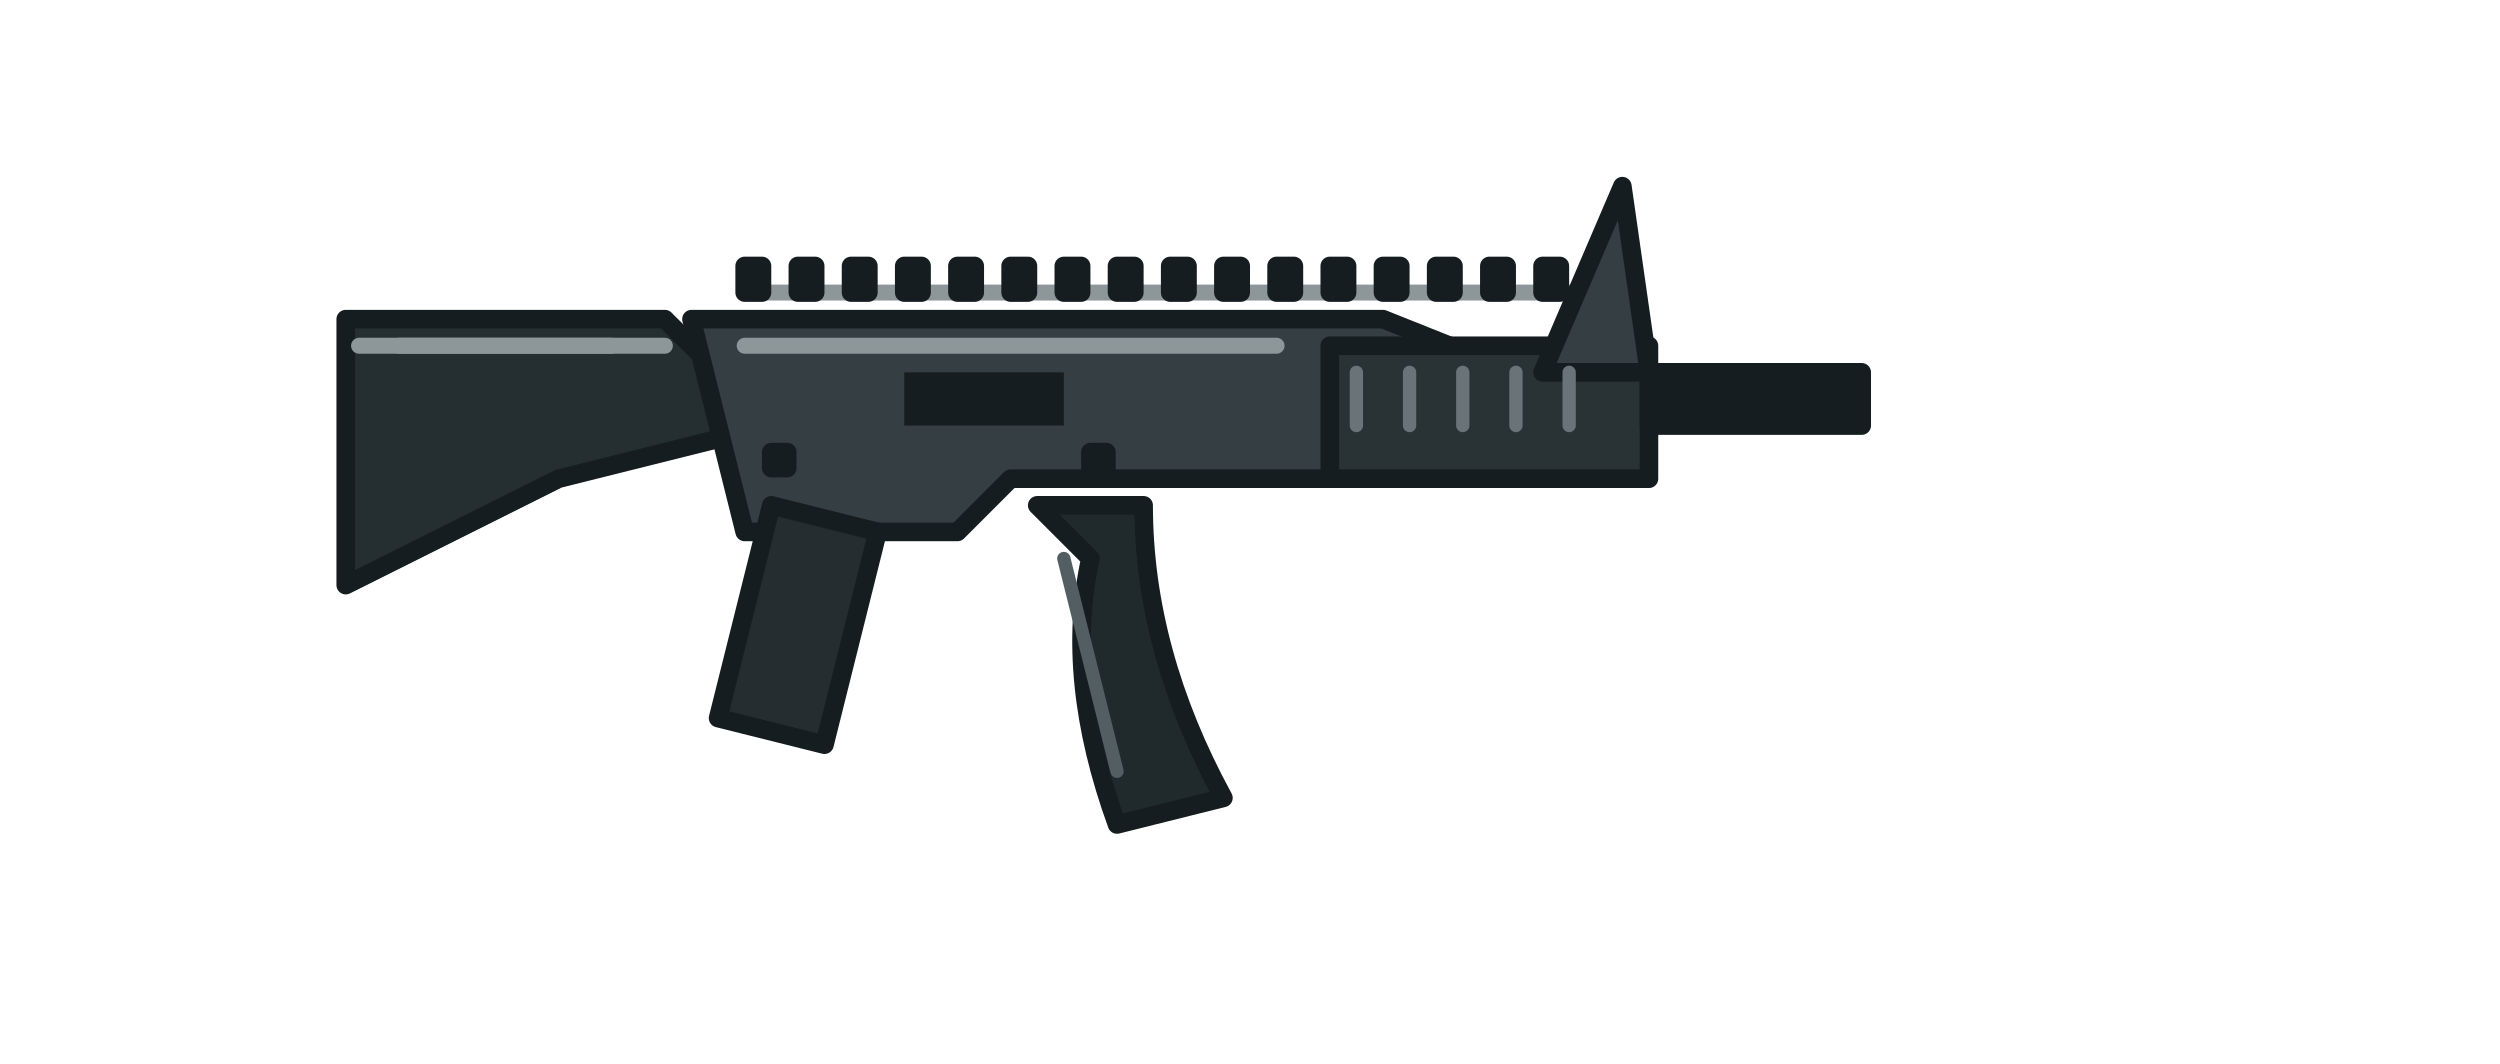
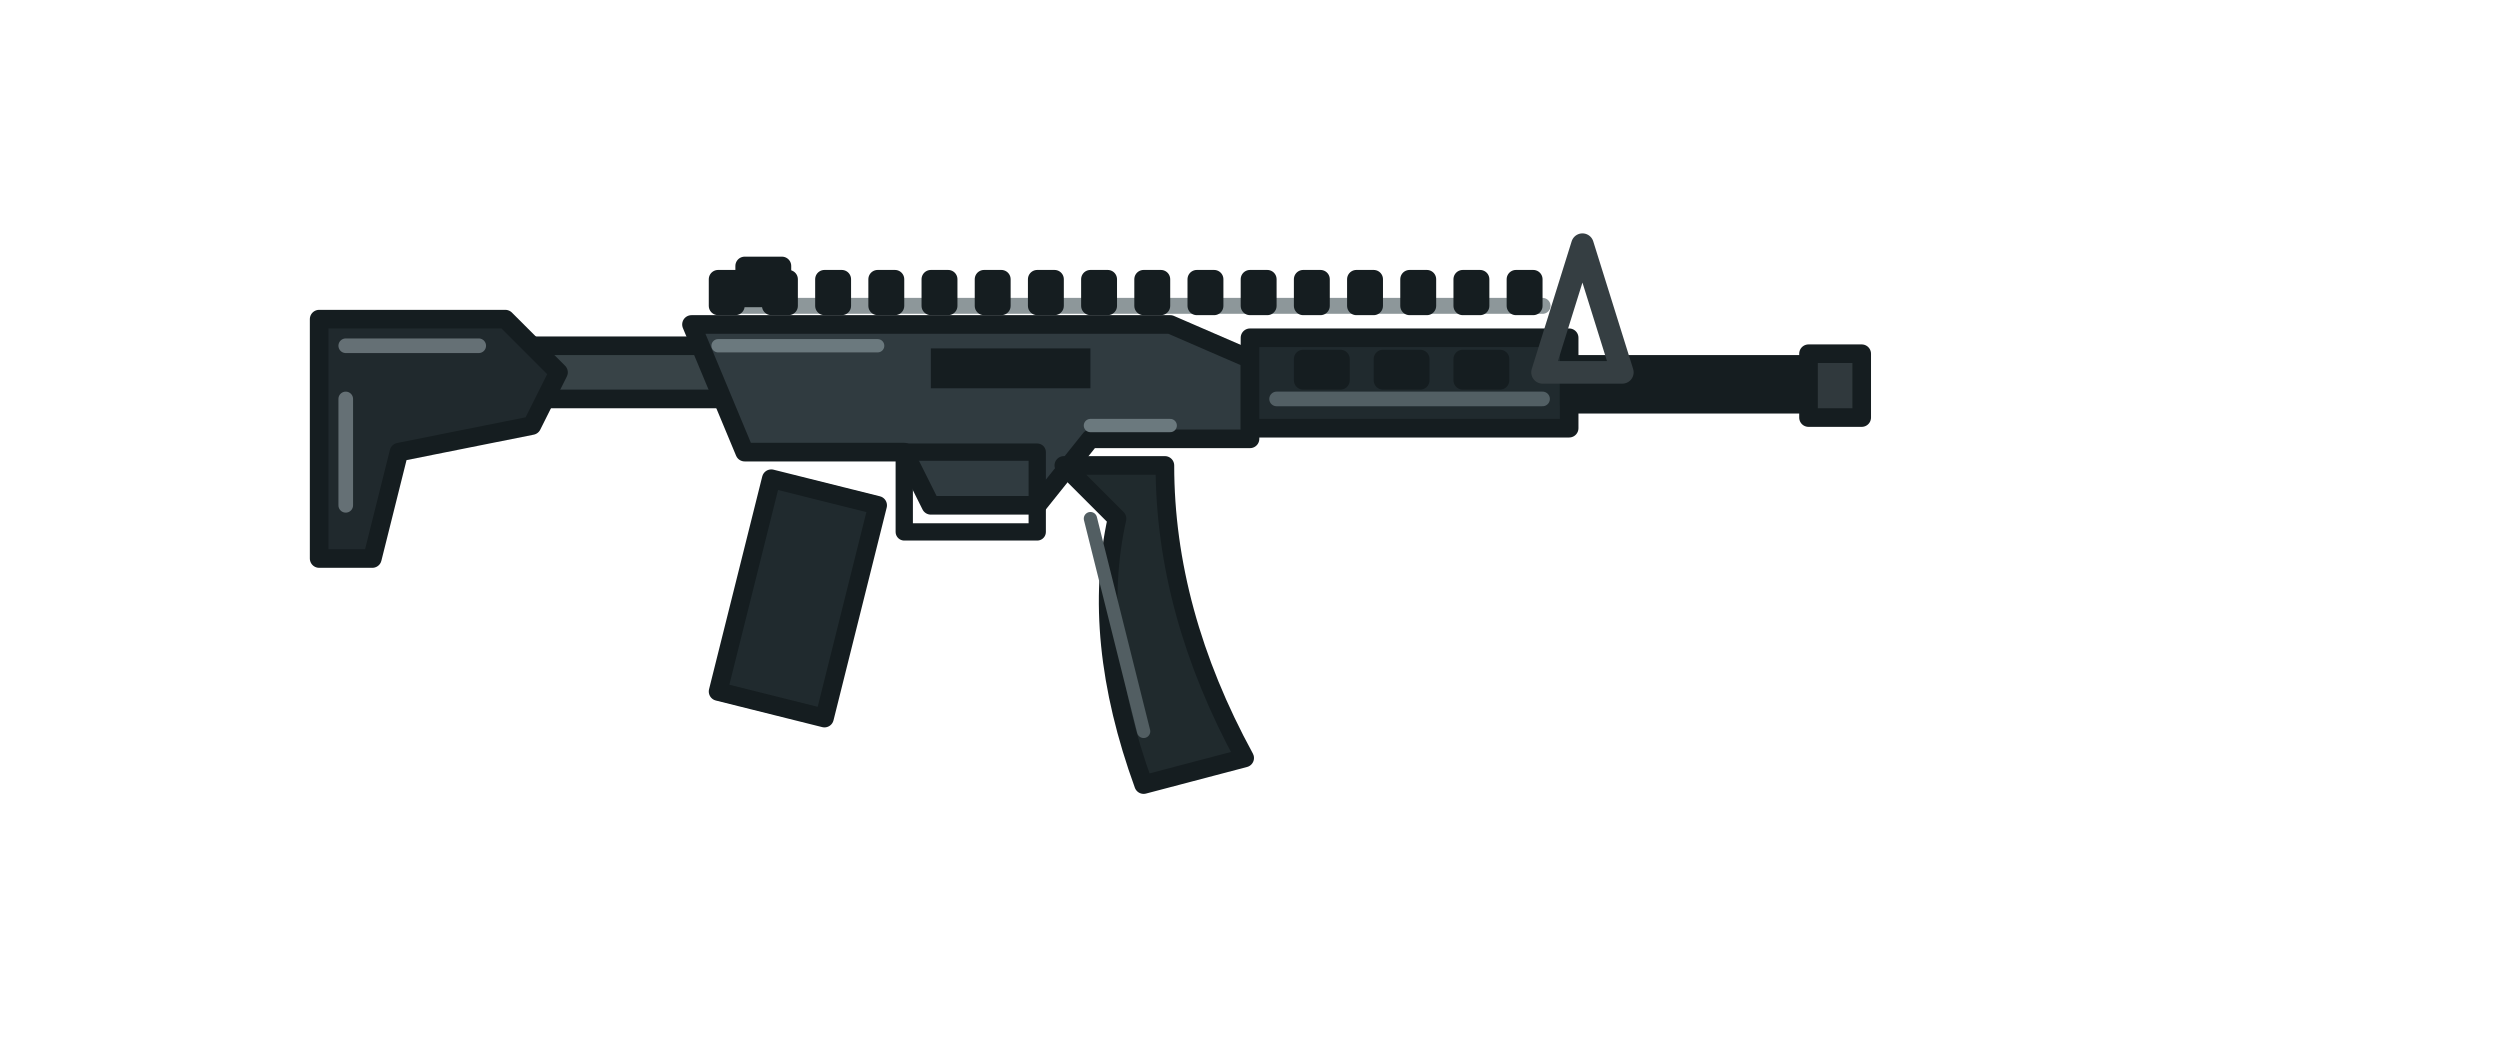
<svg xmlns="http://www.w3.org/2000/svg" width="376" height="160" viewBox="-18 -12 94 40">
  <g>
-     <path d="M-5 0 L7 0 11 4 3 6 -5 10Z" fill="#252e31" stroke="#151d20" stroke-width="0.7" stroke-linejoin="round" stroke-linecap="round" />
-     <path d="M-4.5 1 L5 1" fill="none" stroke="#8d979a" stroke-width="0.6" stroke-linejoin="round" stroke-linecap="round" />
-     <path d="M8 0 H34 L39 2 V6 H20 L18 8 H10Z" fill="#353e42" stroke="#151d20" stroke-width="0.7" stroke-linejoin="round" stroke-linecap="round" />
-     <path d="M11 7 L15 8 13 16 9 15Z" fill="#252d30" stroke="#151d20" stroke-width="0.7" stroke-linejoin="round" stroke-linecap="round" />
-     <path d="M21 7 h4 q0 5.5 3 11 l-4 1 q-2 -5.5 -1 -10Z" fill="#202a2d" stroke="#151d20" stroke-width="0.7" stroke-linejoin="round" stroke-linecap="round" />
-     <path d="M22 9 L24 17" fill="none" stroke="#525e62" stroke-width="0.5" stroke-linejoin="round" stroke-linecap="round" />
-     <path d="M32 1 h12 v5 h-12Z" fill="#293336" stroke="#151d20" stroke-width="0.7" stroke-linejoin="round" stroke-linecap="round" />
-     <path d="M44 2 h8 v2 h-8Z" fill="#151d20" stroke="#151d20" stroke-width="0.7" stroke-linejoin="round" stroke-linecap="round" />
-     <path d="M10 -1 H41" fill="none" stroke="#8d979a" stroke-width="0.6" stroke-linejoin="round" stroke-linecap="round" />
-     <path d="M10 -2 h0.65 v1 h-0.65Z" fill="#687175" stroke="#151d20" stroke-width="0.7" stroke-linejoin="round" stroke-linecap="round" />
-     <path d="M12 -2 h0.65 v1 h-0.65Z" fill="#687175" stroke="#151d20" stroke-width="0.7" stroke-linejoin="round" stroke-linecap="round" />
-     <path d="M14 -2 h0.65 v1 h-0.65Z" fill="#687175" stroke="#151d20" stroke-width="0.7" stroke-linejoin="round" stroke-linecap="round" />
-     <path d="M16 -2 h0.65 v1 h-0.65Z" fill="#687175" stroke="#151d20" stroke-width="0.7" stroke-linejoin="round" stroke-linecap="round" />
-     <path d="M18 -2 h0.65 v1 h-0.65Z" fill="#687175" stroke="#151d20" stroke-width="0.7" stroke-linejoin="round" stroke-linecap="round" />
-     <path d="M20 -2 h0.65 v1 h-0.65Z" fill="#687175" stroke="#151d20" stroke-width="0.7" stroke-linejoin="round" stroke-linecap="round" />
-     <path d="M22 -2 h0.65 v1 h-0.65Z" fill="#687175" stroke="#151d20" stroke-width="0.7" stroke-linejoin="round" stroke-linecap="round" />
-     <path d="M24 -2 h0.65 v1 h-0.65Z" fill="#687175" stroke="#151d20" stroke-width="0.7" stroke-linejoin="round" stroke-linecap="round" />
-     <path d="M26 -2 h0.65 v1 h-0.65Z" fill="#687175" stroke="#151d20" stroke-width="0.7" stroke-linejoin="round" stroke-linecap="round" />
-     <path d="M28 -2 h0.65 v1 h-0.65Z" fill="#687175" stroke="#151d20" stroke-width="0.7" stroke-linejoin="round" stroke-linecap="round" />
-     <path d="M30 -2 h0.65 v1 h-0.65Z" fill="#687175" stroke="#151d20" stroke-width="0.7" stroke-linejoin="round" stroke-linecap="round" />
-     <path d="M32 -2 h0.65 v1 h-0.65Z" fill="#687175" stroke="#151d20" stroke-width="0.7" stroke-linejoin="round" stroke-linecap="round" />
-     <path d="M34 -2 h0.65 v1 h-0.65Z" fill="#687175" stroke="#151d20" stroke-width="0.7" stroke-linejoin="round" stroke-linecap="round" />
-     <path d="M36 -2 h0.65 v1 h-0.65Z" fill="#687175" stroke="#151d20" stroke-width="0.7" stroke-linejoin="round" stroke-linecap="round" />
-     <path d="M38 -2 h0.65 v1 h-0.65Z" fill="#687175" stroke="#151d20" stroke-width="0.7" stroke-linejoin="round" stroke-linecap="round" />
-     <path d="M40 -2 h0.65 v1 h-0.65Z" fill="#687175" stroke="#151d20" stroke-width="0.7" stroke-linejoin="round" stroke-linecap="round" />
-     <path d="M40 2 L43 -5 44 2Z" fill="#353e42" stroke="#151d20" stroke-width="0.7" stroke-linejoin="round" stroke-linecap="round" />
-     <path d="M-3 1 H7" fill="none" stroke="#8d979a" stroke-width="0.6" stroke-linejoin="round" stroke-linecap="round" />
-     <path d="M33 2 v2" fill="none" stroke="#697378" stroke-width="0.5" stroke-linejoin="round" stroke-linecap="round" />
-     <path d="M35 2 v2" fill="none" stroke="#697378" stroke-width="0.5" stroke-linejoin="round" stroke-linecap="round" />
-     <path d="M37 2 v2" fill="none" stroke="#697378" stroke-width="0.5" stroke-linejoin="round" stroke-linecap="round" />
-     <path d="M39 2 v2" fill="none" stroke="#697378" stroke-width="0.5" stroke-linejoin="round" stroke-linecap="round" />
-     <path d="M41 2 v2" fill="none" stroke="#697378" stroke-width="0.5" stroke-linejoin="round" stroke-linecap="round" />
-     <path d="M16 2 h6 v2 h-6Z" fill="#151d20" stroke="none" stroke-width="0.7" stroke-linejoin="round" stroke-linecap="round" />
-     <path d="M10 1 H30" fill="none" stroke="#8d979a" stroke-width="0.6" stroke-linejoin="round" stroke-linecap="round" />
-     <path d="M11 5 h0.6 v0.6 h-0.6Z" fill="#8d979a" stroke="#151d20" stroke-width="0.7" stroke-linejoin="round" stroke-linecap="round" />
-     <path d="M23 5 h0.6 v0.6 h-0.6Z" fill="#8d979a" stroke="#151d20" stroke-width="0.7" stroke-linejoin="round" stroke-linecap="round" />
+     <path d="M-4 1 h15 v2 h-15Z" fill="#384347" stroke="#151d20" stroke-width="0.7" stroke-linejoin="round" stroke-linecap="round" />
+     <path d="M-6 0 H1 L3 2 2 4 -3 5 -4 9 -6 9Z" fill="#20292d" stroke="#151d20" stroke-width="0.7" stroke-linejoin="round" stroke-linecap="round" />
+     <path d="M-5 1 H0 M-5 3 V7" fill="none" stroke="#657075" stroke-width="0.55" stroke-linejoin="round" stroke-linecap="round" />
+     <path d="M8 .2 H26 L29 1.5 V4.5 H23 L21 7 H17 L16 5 H10Z" fill="#303b40" stroke="#151d20" stroke-width="0.7" stroke-linejoin="round" stroke-linecap="round" />
+     <path d="M16 5 H21 V8 H16Z" fill="none" stroke="#151d20" stroke-width="0.65" stroke-linejoin="round" stroke-linecap="round" />
+     <path d="M11 6 L15 7 13 15 9 14Z" fill="#202a2e" stroke="#151d20" stroke-width="0.7" stroke-linejoin="round" stroke-linecap="round" />
+     <path d="M22 5.5 h3.8 q0 5.5 3 11 l-3.8 1 q-2 -5.5 -1 -10Z" fill="#202a2d" stroke="#151d20" stroke-width="0.7" stroke-linejoin="round" stroke-linecap="round" />
+     <path d="M23 7.5 L25 15.5" fill="none" stroke="#525e62" stroke-width="0.5" stroke-linejoin="round" stroke-linecap="round" />
+     <path d="M29 0.7 h12 v3.4 h-12Z" fill="#202a2e" stroke="#151d20" stroke-width="0.7" stroke-linejoin="round" stroke-linecap="round" />
+     <path d="M9 -0.5 H40" fill="none" stroke="#8d979a" stroke-width="0.6" stroke-linejoin="round" stroke-linecap="round" />
+     <path d="M9 -1.5 h0.65 v1 h-0.65Z" fill="#687175" stroke="#151d20" stroke-width="0.7" stroke-linejoin="round" stroke-linecap="round" />
+     <path d="M11 -1.5 h0.65 v1 h-0.65Z" fill="#687175" stroke="#151d20" stroke-width="0.7" stroke-linejoin="round" stroke-linecap="round" />
+     <path d="M13 -1.5 h0.65 v1 h-0.65Z" fill="#687175" stroke="#151d20" stroke-width="0.7" stroke-linejoin="round" stroke-linecap="round" />
+     <path d="M15 -1.5 h0.65 v1 h-0.65Z" fill="#687175" stroke="#151d20" stroke-width="0.7" stroke-linejoin="round" stroke-linecap="round" />
+     <path d="M17 -1.5 h0.65 v1 h-0.65Z" fill="#687175" stroke="#151d20" stroke-width="0.7" stroke-linejoin="round" stroke-linecap="round" />
+     <path d="M19 -1.5 h0.65 v1 h-0.65Z" fill="#687175" stroke="#151d20" stroke-width="0.7" stroke-linejoin="round" stroke-linecap="round" />
+     <path d="M21 -1.5 h0.65 v1 h-0.65Z" fill="#687175" stroke="#151d20" stroke-width="0.7" stroke-linejoin="round" stroke-linecap="round" />
+     <path d="M23 -1.5 h0.65 v1 h-0.65Z" fill="#687175" stroke="#151d20" stroke-width="0.7" stroke-linejoin="round" stroke-linecap="round" />
+     <path d="M25 -1.5 h0.65 v1 h-0.65Z" fill="#687175" stroke="#151d20" stroke-width="0.7" stroke-linejoin="round" stroke-linecap="round" />
+     <path d="M27 -1.5 h0.65 v1 h-0.65Z" fill="#687175" stroke="#151d20" stroke-width="0.7" stroke-linejoin="round" stroke-linecap="round" />
+     <path d="M29 -1.5 h0.65 v1 h-0.65Z" fill="#687175" stroke="#151d20" stroke-width="0.7" stroke-linejoin="round" stroke-linecap="round" />
+     <path d="M31 -1.5 h0.65 v1 h-0.65Z" fill="#687175" stroke="#151d20" stroke-width="0.7" stroke-linejoin="round" stroke-linecap="round" />
+     <path d="M33 -1.5 h0.65 v1 h-0.65Z" fill="#687175" stroke="#151d20" stroke-width="0.7" stroke-linejoin="round" stroke-linecap="round" />
+     <path d="M35 -1.5 h0.65 v1 h-0.65Z" fill="#687175" stroke="#151d20" stroke-width="0.7" stroke-linejoin="round" stroke-linecap="round" />
+     <path d="M37 -1.5 h0.65 v1 h-0.65Z" fill="#687175" stroke="#151d20" stroke-width="0.7" stroke-linejoin="round" stroke-linecap="round" />
+     <path d="M39 -1.5 h0.65 v1 h-0.65Z" fill="#687175" stroke="#151d20" stroke-width="0.7" stroke-linejoin="round" stroke-linecap="round" />
+     <path d="M30 3 H40" fill="none" stroke="#525f64" stroke-width="0.55" stroke-linejoin="round" stroke-linecap="round" />
+     <path d="M31 1.5 h1.4 v0.8 h-1.4Z" fill="#151d20" stroke="#151d20" stroke-width="0.7" stroke-linejoin="round" stroke-linecap="round" />
+     <path d="M34 1.5 h1.4 v0.8 h-1.4Z" fill="#151d20" stroke="#151d20" stroke-width="0.7" stroke-linejoin="round" stroke-linecap="round" />
+     <path d="M37 1.5 h1.4 v0.8 h-1.4Z" fill="#151d20" stroke="#151d20" stroke-width="0.7" stroke-linejoin="round" stroke-linecap="round" />
+     <path d="M41 1.7 h9 v1.5 h-9Z" fill="#151d20" stroke="#151d20" stroke-width="0.7" stroke-linejoin="round" stroke-linecap="round" />
+     <path d="M50 1.3 h2 v2.4 h-2Z" fill="#30393d" stroke="#151d20" stroke-width="0.7" stroke-linejoin="round" stroke-linecap="round" />
+     <path d="M40 2 L41.5 -2.8 43 2Z" fill="none" stroke="#353e42" stroke-width="0.85" stroke-linejoin="round" stroke-linecap="round" />
+     <path d="M10 -2 h1.4 v1.2 h-1.4Z" fill="#151d20" stroke="#151d20" stroke-width="0.7" stroke-linejoin="round" stroke-linecap="round" />
+     <path d="M17 1.1 H23 V2.6 H17Z" fill="#151d20" stroke="none" stroke-width="0.7" stroke-linejoin="round" stroke-linecap="round" />
+     <path d="M9 1 H15 M23 4 H26" fill="none" stroke="#6b797e" stroke-width="0.5" stroke-linejoin="round" stroke-linecap="round" />
  </g>
</svg>
